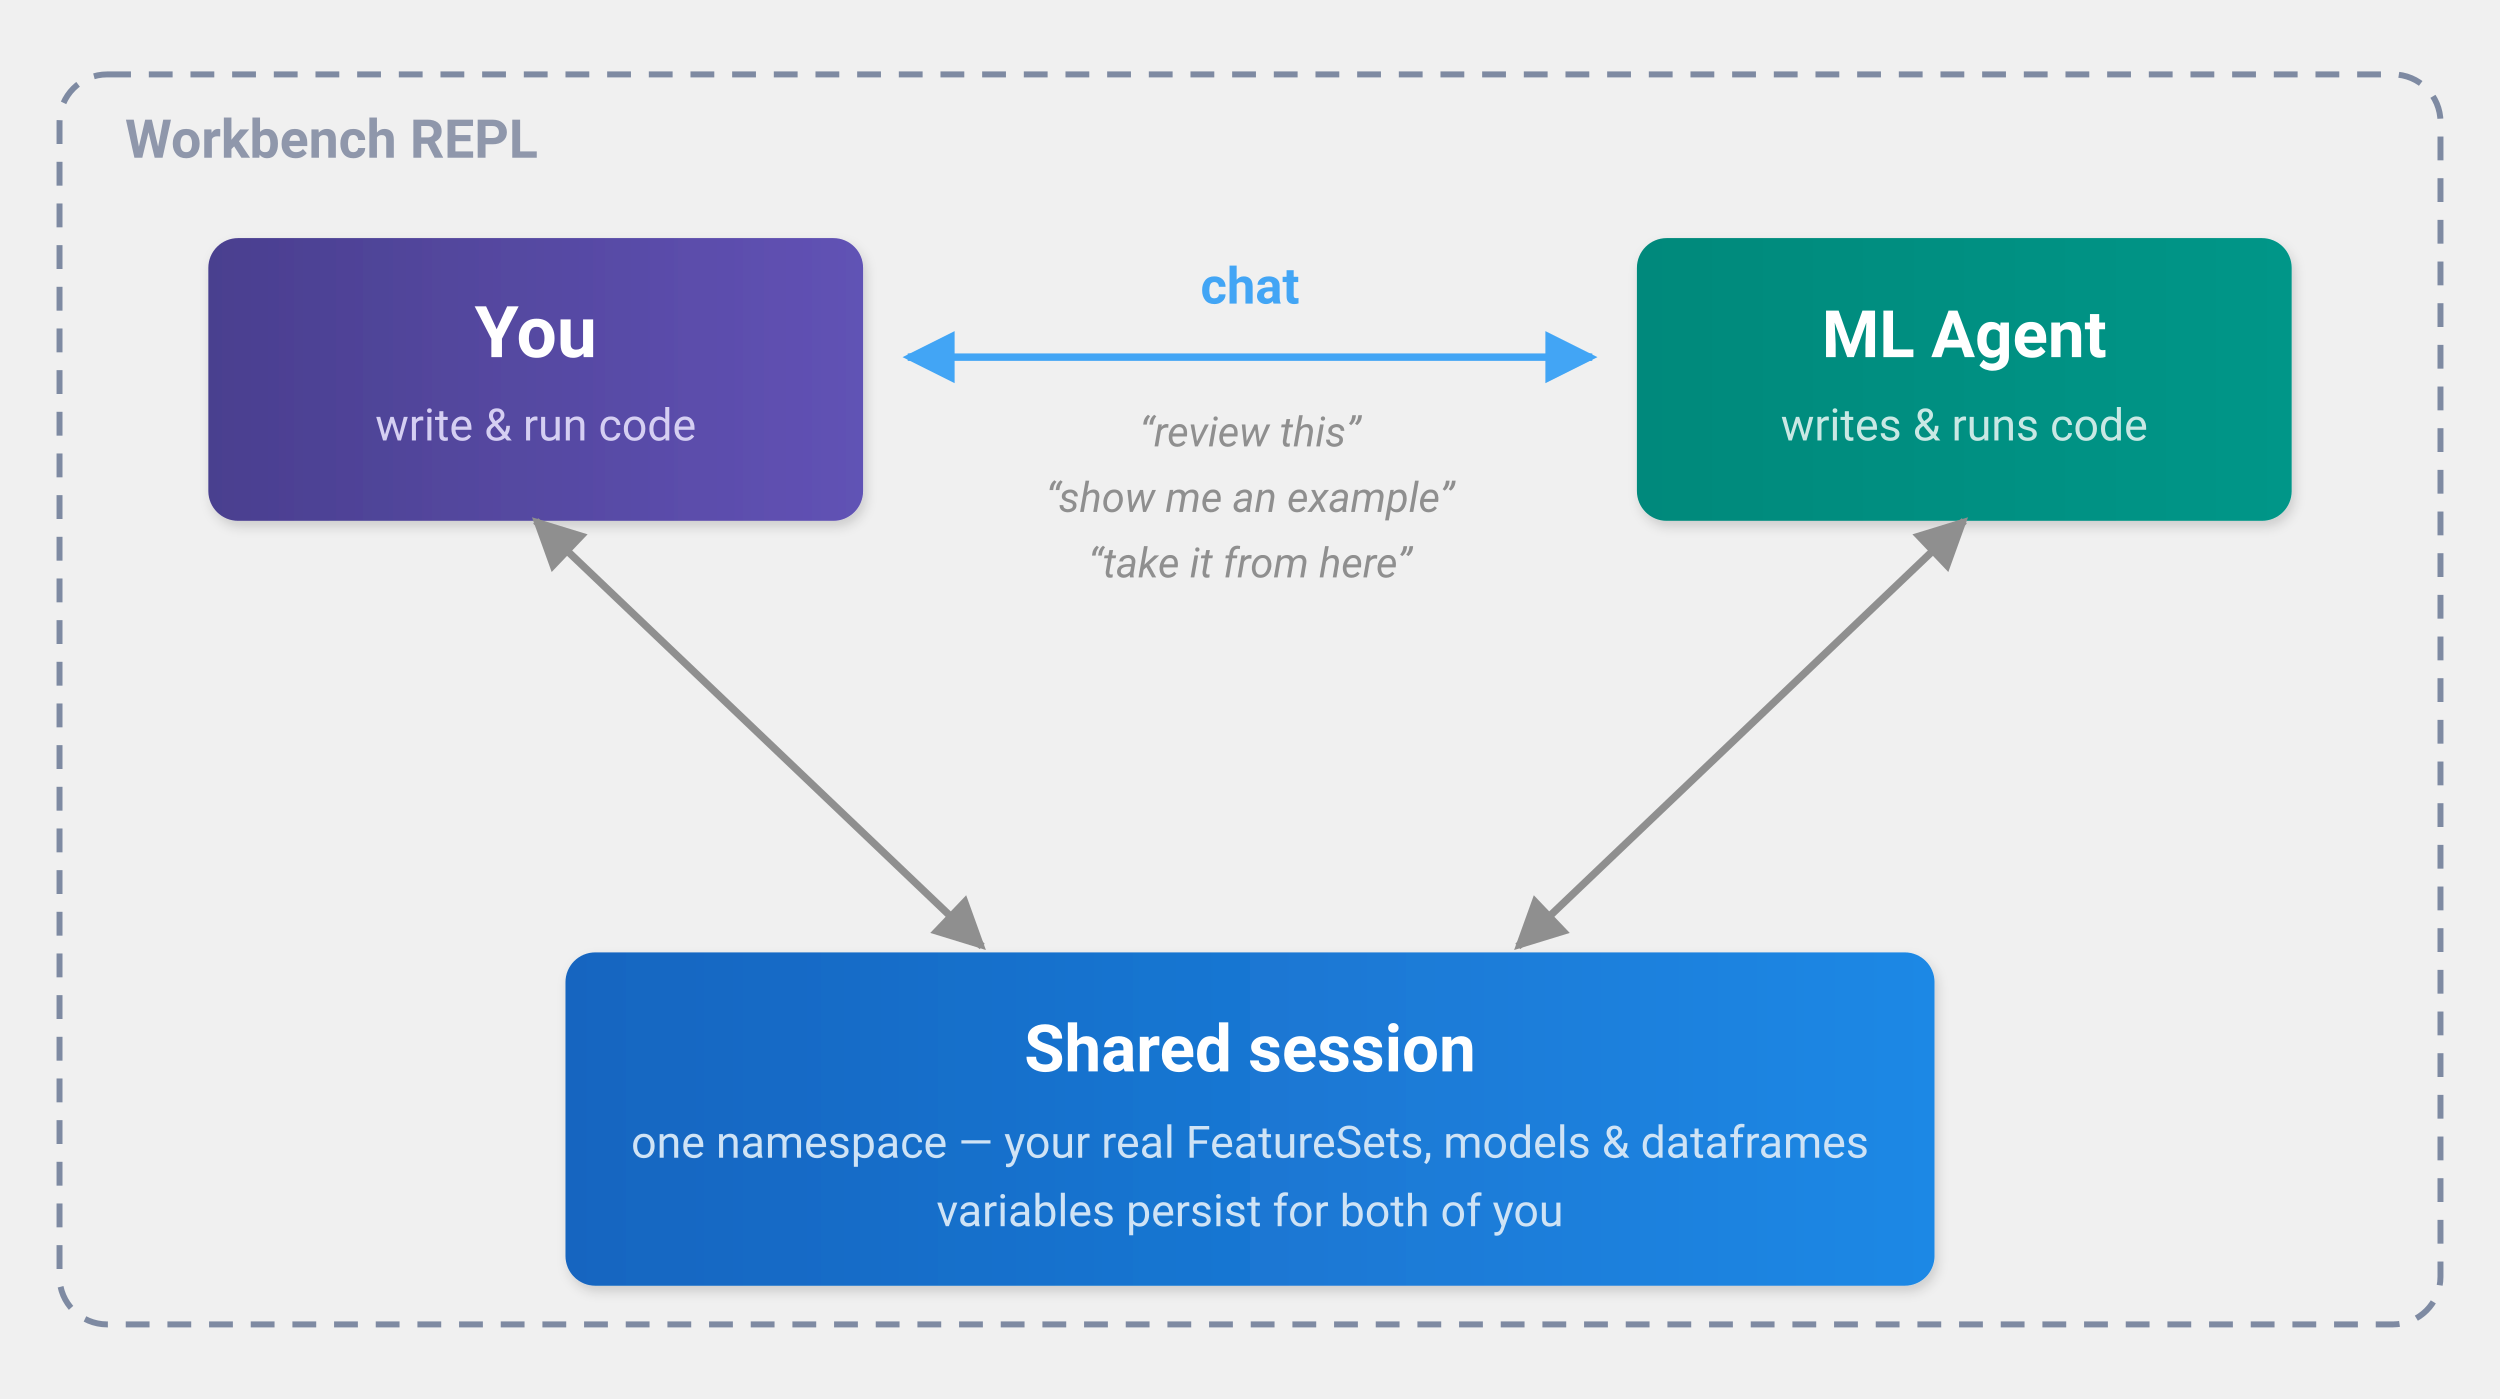
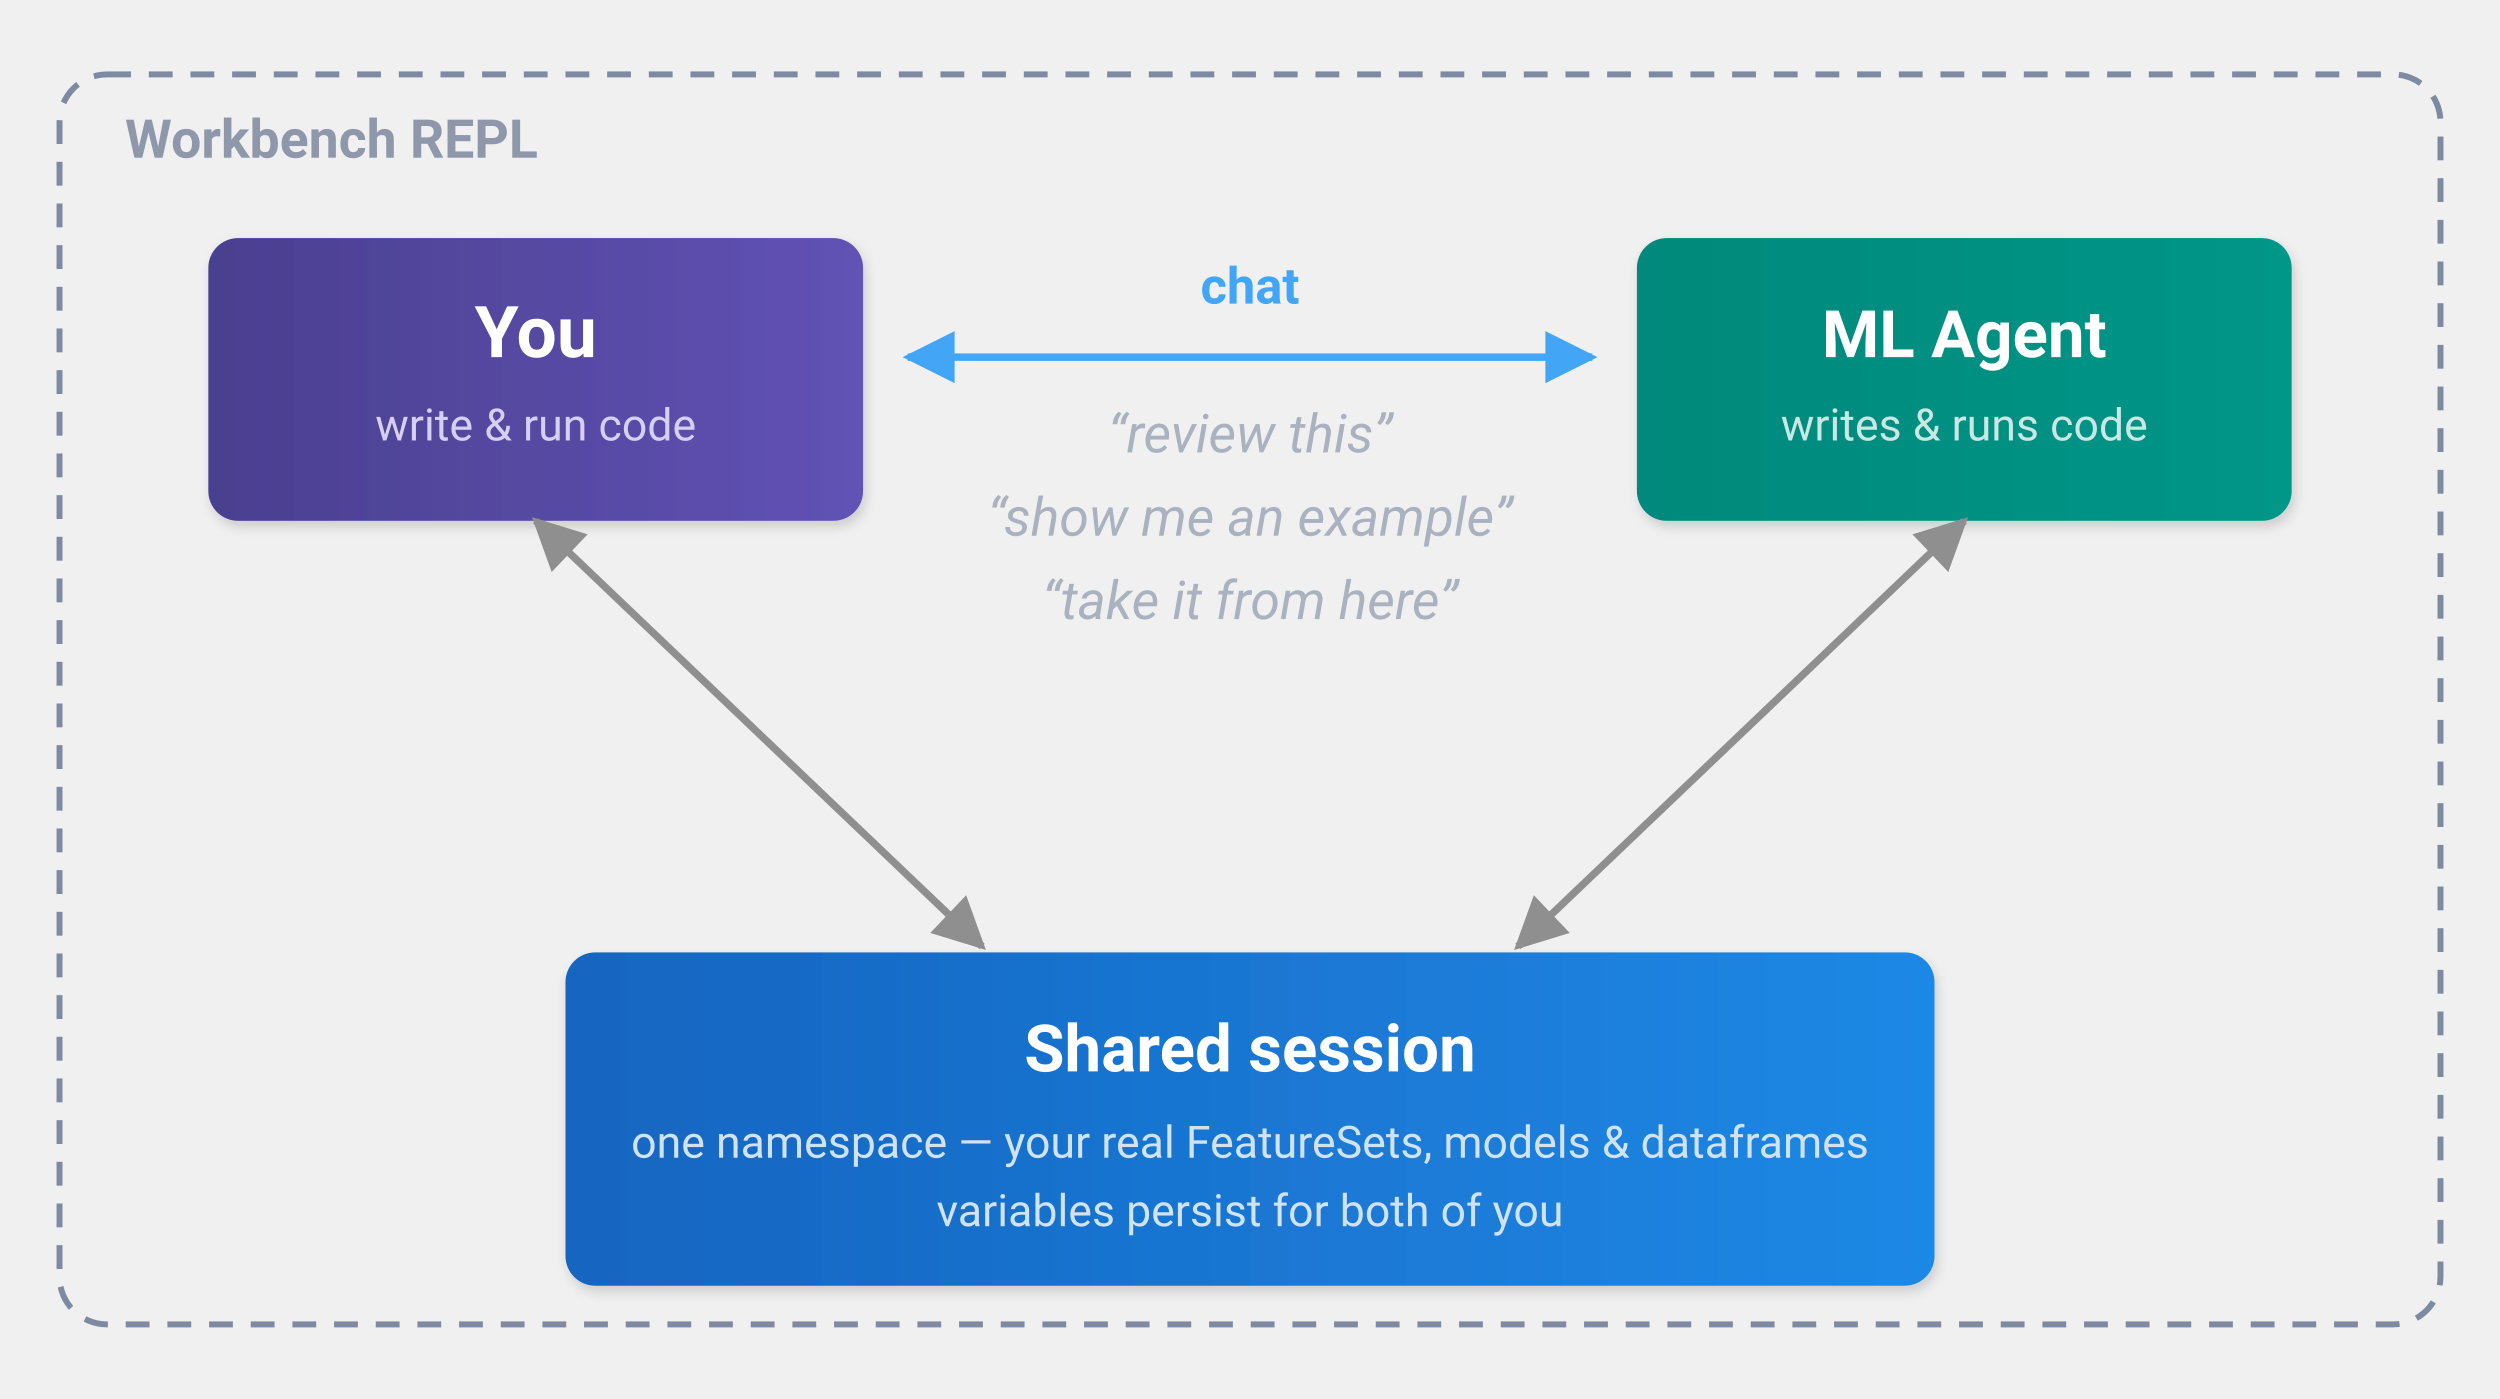
<svg xmlns="http://www.w3.org/2000/svg" viewBox="0 0 840 470" font-family="'Segoe UI', Roboto, 'Helvetica Neue', Arial, sans-serif">
  <defs>
    <linearGradient id="rc-you" x1="0" y1="0" x2="1" y2="0">
      <stop offset="0%" stop-color="#4a3f8f" />
      <stop offset="100%" stop-color="#6152b5" />
    </linearGradient>
    <linearGradient id="rc-agent" x1="0" y1="0" x2="1" y2="0">
      <stop offset="0%" stop-color="#00897B" />
      <stop offset="100%" stop-color="#009688" />
    </linearGradient>
    <linearGradient id="rc-session" x1="0" y1="0" x2="1" y2="0">
      <stop offset="0%" stop-color="#1565C0" />
      <stop offset="100%" stop-color="#1E88E5" />
    </linearGradient>
    <filter id="rc-shadow">
      <feDropShadow dx="1" dy="2" stdDeviation="2" flood-opacity="0.15" />
    </filter>
    <marker id="rc-blue" viewBox="0 0 10 10" refX="9" refY="5" markerWidth="7" markerHeight="7" orient="auto-start-reverse">
      <path d="M 0 0 L 10 5 L 0 10 z" fill="#42A5F5" />
    </marker>
    <marker id="rc-gray" viewBox="0 0 10 10" refX="9" refY="5" markerWidth="7" markerHeight="7" orient="auto-start-reverse">
      <path d="M 0 0 L 10 5 L 0 10 z" fill="#8f8f8f" />
    </marker>
  </defs>
  <rect x="20" y="25" width="800" height="420" rx="16" fill="none" stroke="#7e8aa2" stroke-width="2" stroke-dasharray="8,6" />
  <text x="42" y="53" font-size="18" font-weight="700" fill="#8f97ab">Workbench REPL</text>
  <rect x="70" y="80" width="220" height="95" rx="10" fill="url(#rc-you)" filter="url(#rc-shadow)" />
  <text x="180" y="120" text-anchor="middle" font-size="24" font-weight="700" fill="#FFFFFF">You</text>
  <text x="180" y="148" text-anchor="middle" font-size="15" fill="#d5cff2">write &amp; run code</text>
  <rect x="550" y="80" width="220" height="95" rx="10" fill="url(#rc-agent)" filter="url(#rc-shadow)" />
  <text x="660" y="120" text-anchor="middle" font-size="22" font-weight="700" fill="#FFFFFF">ML Agent</text>
  <text x="660" y="148" text-anchor="middle" font-size="15" fill="#c9e8e4">writes &amp; runs code</text>
  <text x="420" y="102" text-anchor="middle" font-size="17" font-weight="700" fill="#42A5F5">chat</text>
  <line x1="305" y1="120" x2="535" y2="120" stroke="#42A5F5" stroke-width="2.5" marker-start="url(#rc-blue)" marker-end="url(#rc-blue)" />
-   <text x="420" y="150" text-anchor="middle" font-size="14" font-style="italic" fill="#8f8f8f">“review this”</text>
-   <text x="420" y="172" text-anchor="middle" font-size="14" font-style="italic" fill="#8f8f8f">“show me an example”</text>
-   <text x="420" y="194" text-anchor="middle" font-size="14" font-style="italic" fill="#8f8f8f">“take it from here”</text>
+   <text x="420" y="152" text-anchor="middle" font-size="18" font-style="italic" fill="#aab2c0">“review this”</text>
+   <text x="420" y="180" text-anchor="middle" font-size="18" font-style="italic" fill="#aab2c0">“show me an example”</text>
+   <text x="420" y="208" text-anchor="middle" font-size="18" font-style="italic" fill="#aab2c0">“take it from here”</text>
  <line x1="180" y1="175" x2="330" y2="318" stroke="#8f8f8f" stroke-width="2.5" marker-start="url(#rc-gray)" marker-end="url(#rc-gray)" />
  <line x1="660" y1="175" x2="510" y2="318" stroke="#8f8f8f" stroke-width="2.5" marker-start="url(#rc-gray)" marker-end="url(#rc-gray)" />
  <rect x="190" y="320" width="460" height="112" rx="10" fill="url(#rc-session)" filter="url(#rc-shadow)" />
  <text x="420" y="360" text-anchor="middle" font-size="22" font-weight="700" fill="#FFFFFF">Shared session</text>
  <text x="420" y="389" text-anchor="middle" font-size="15" fill="#cfe3f5">one namespace — your real FeatureSets, models &amp; dataframes</text>
  <text x="420" y="412" text-anchor="middle" font-size="15" fill="#cfe3f5">variables persist for both of you</text>
</svg>
